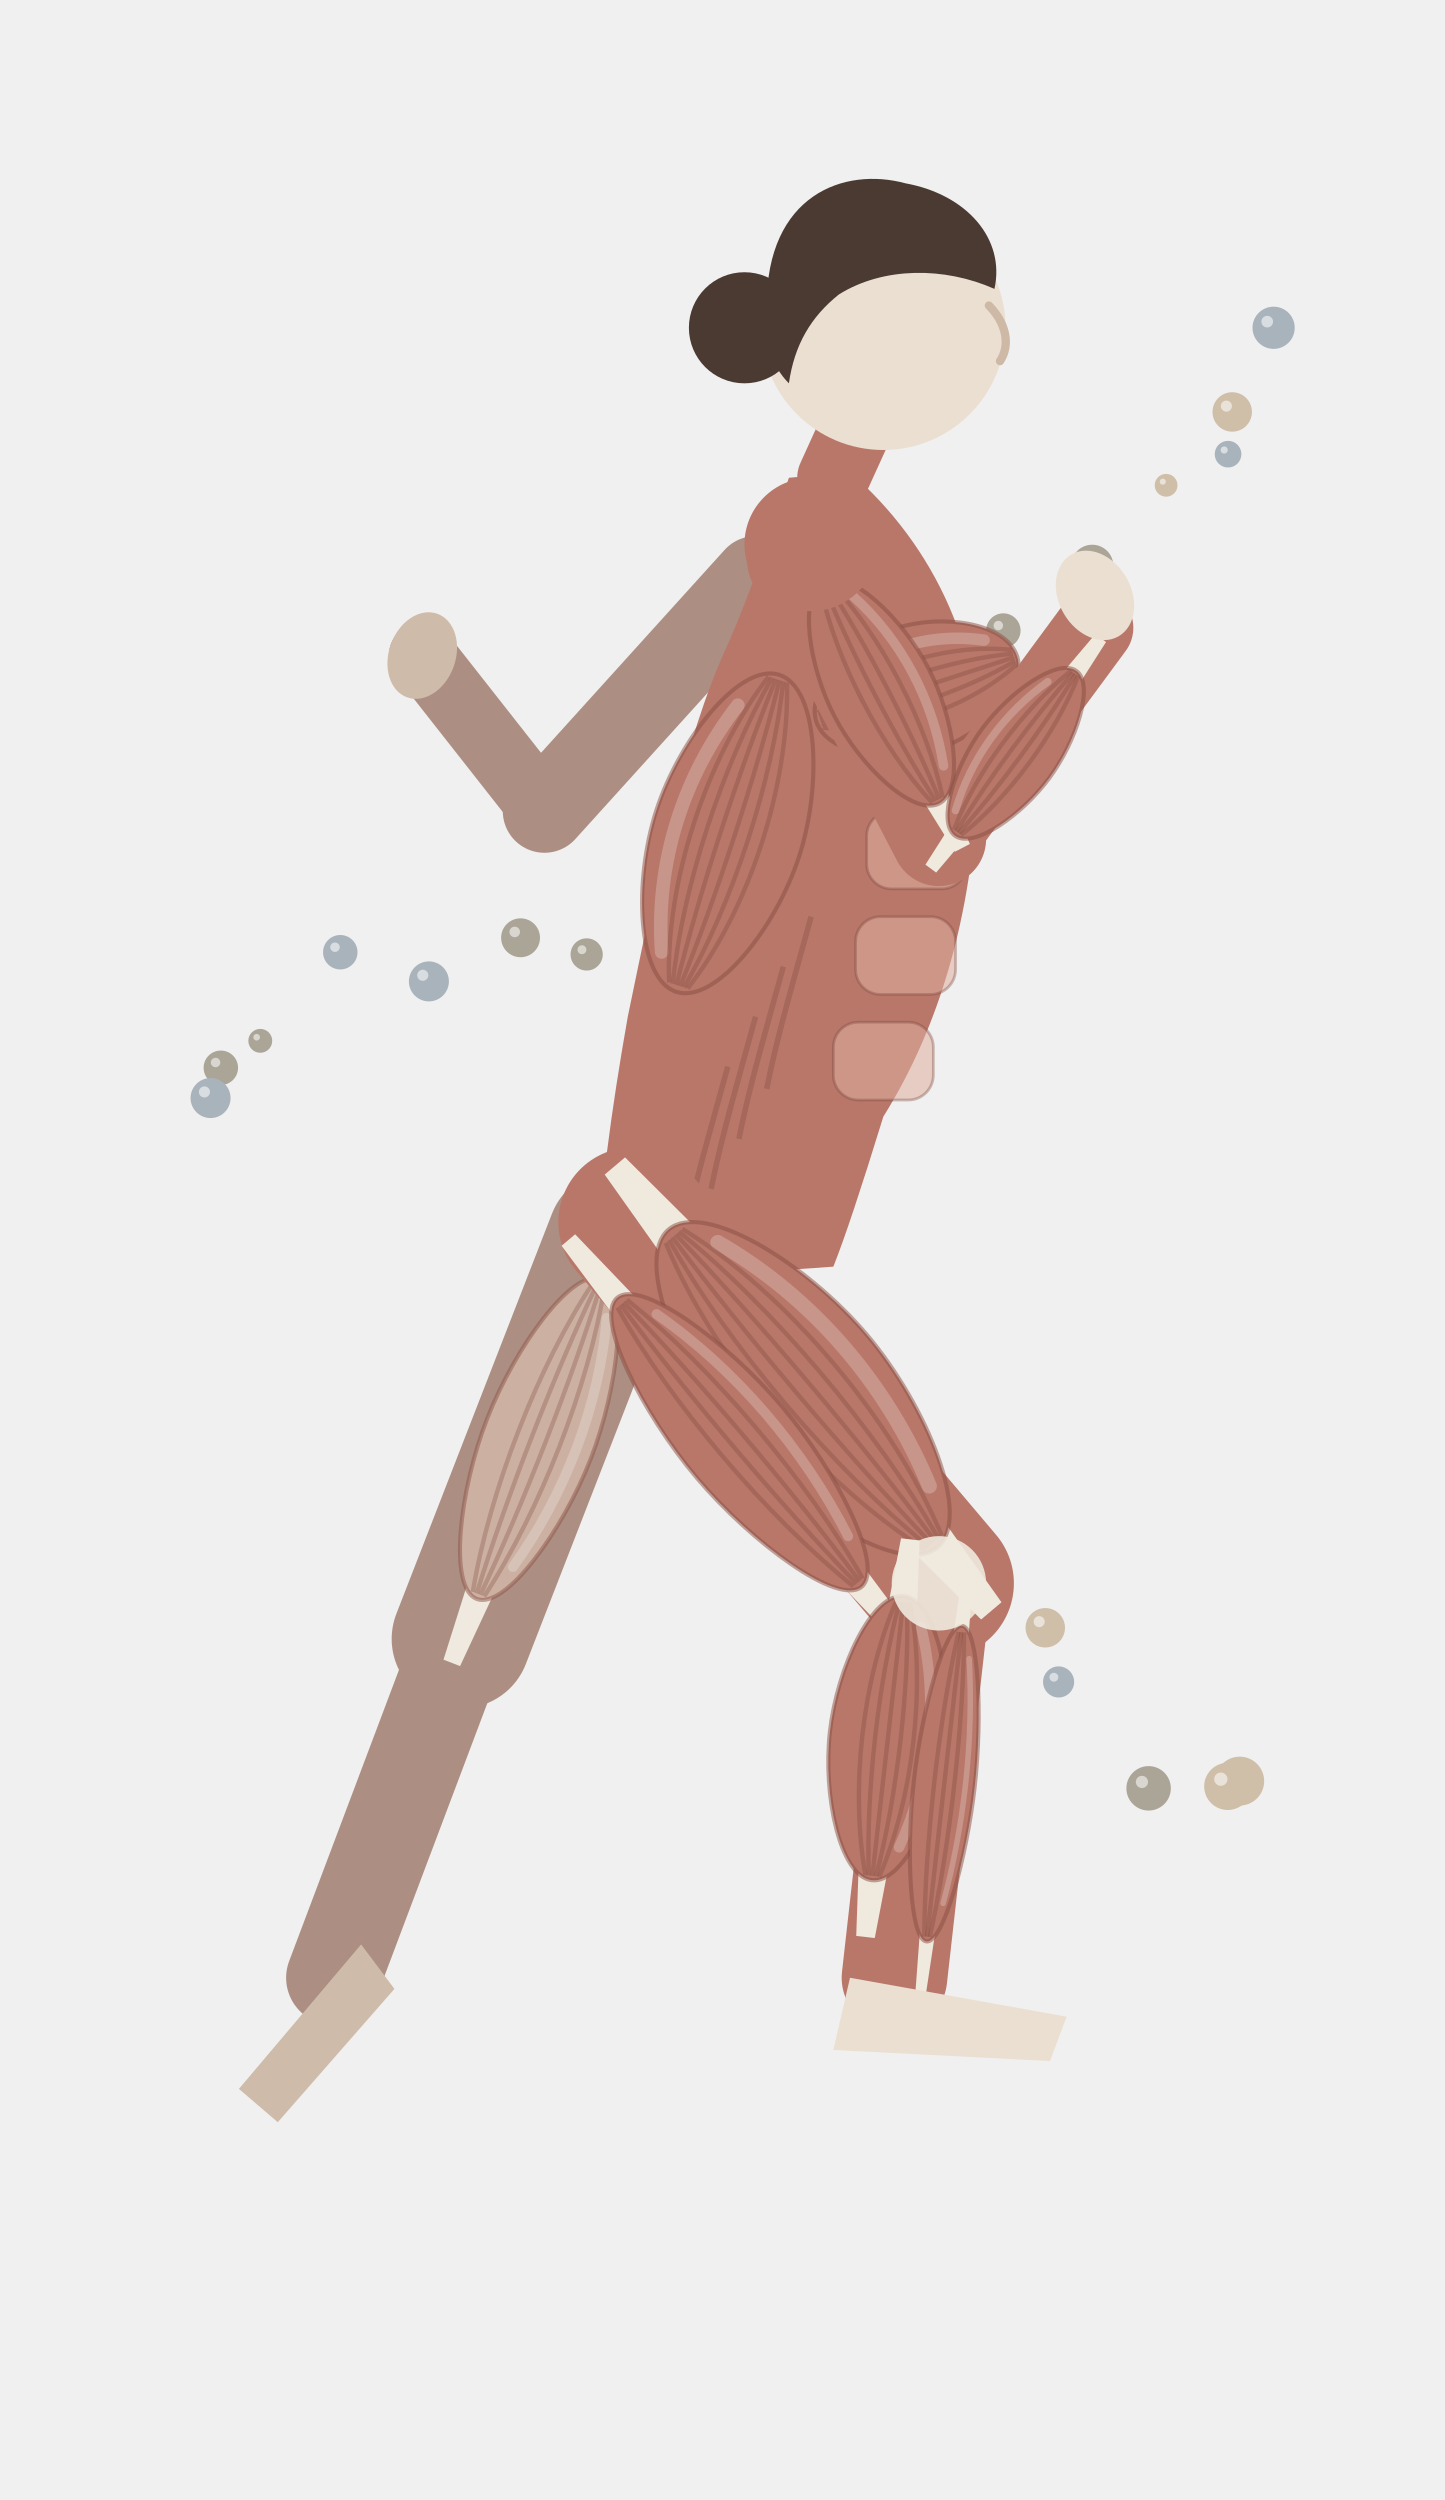
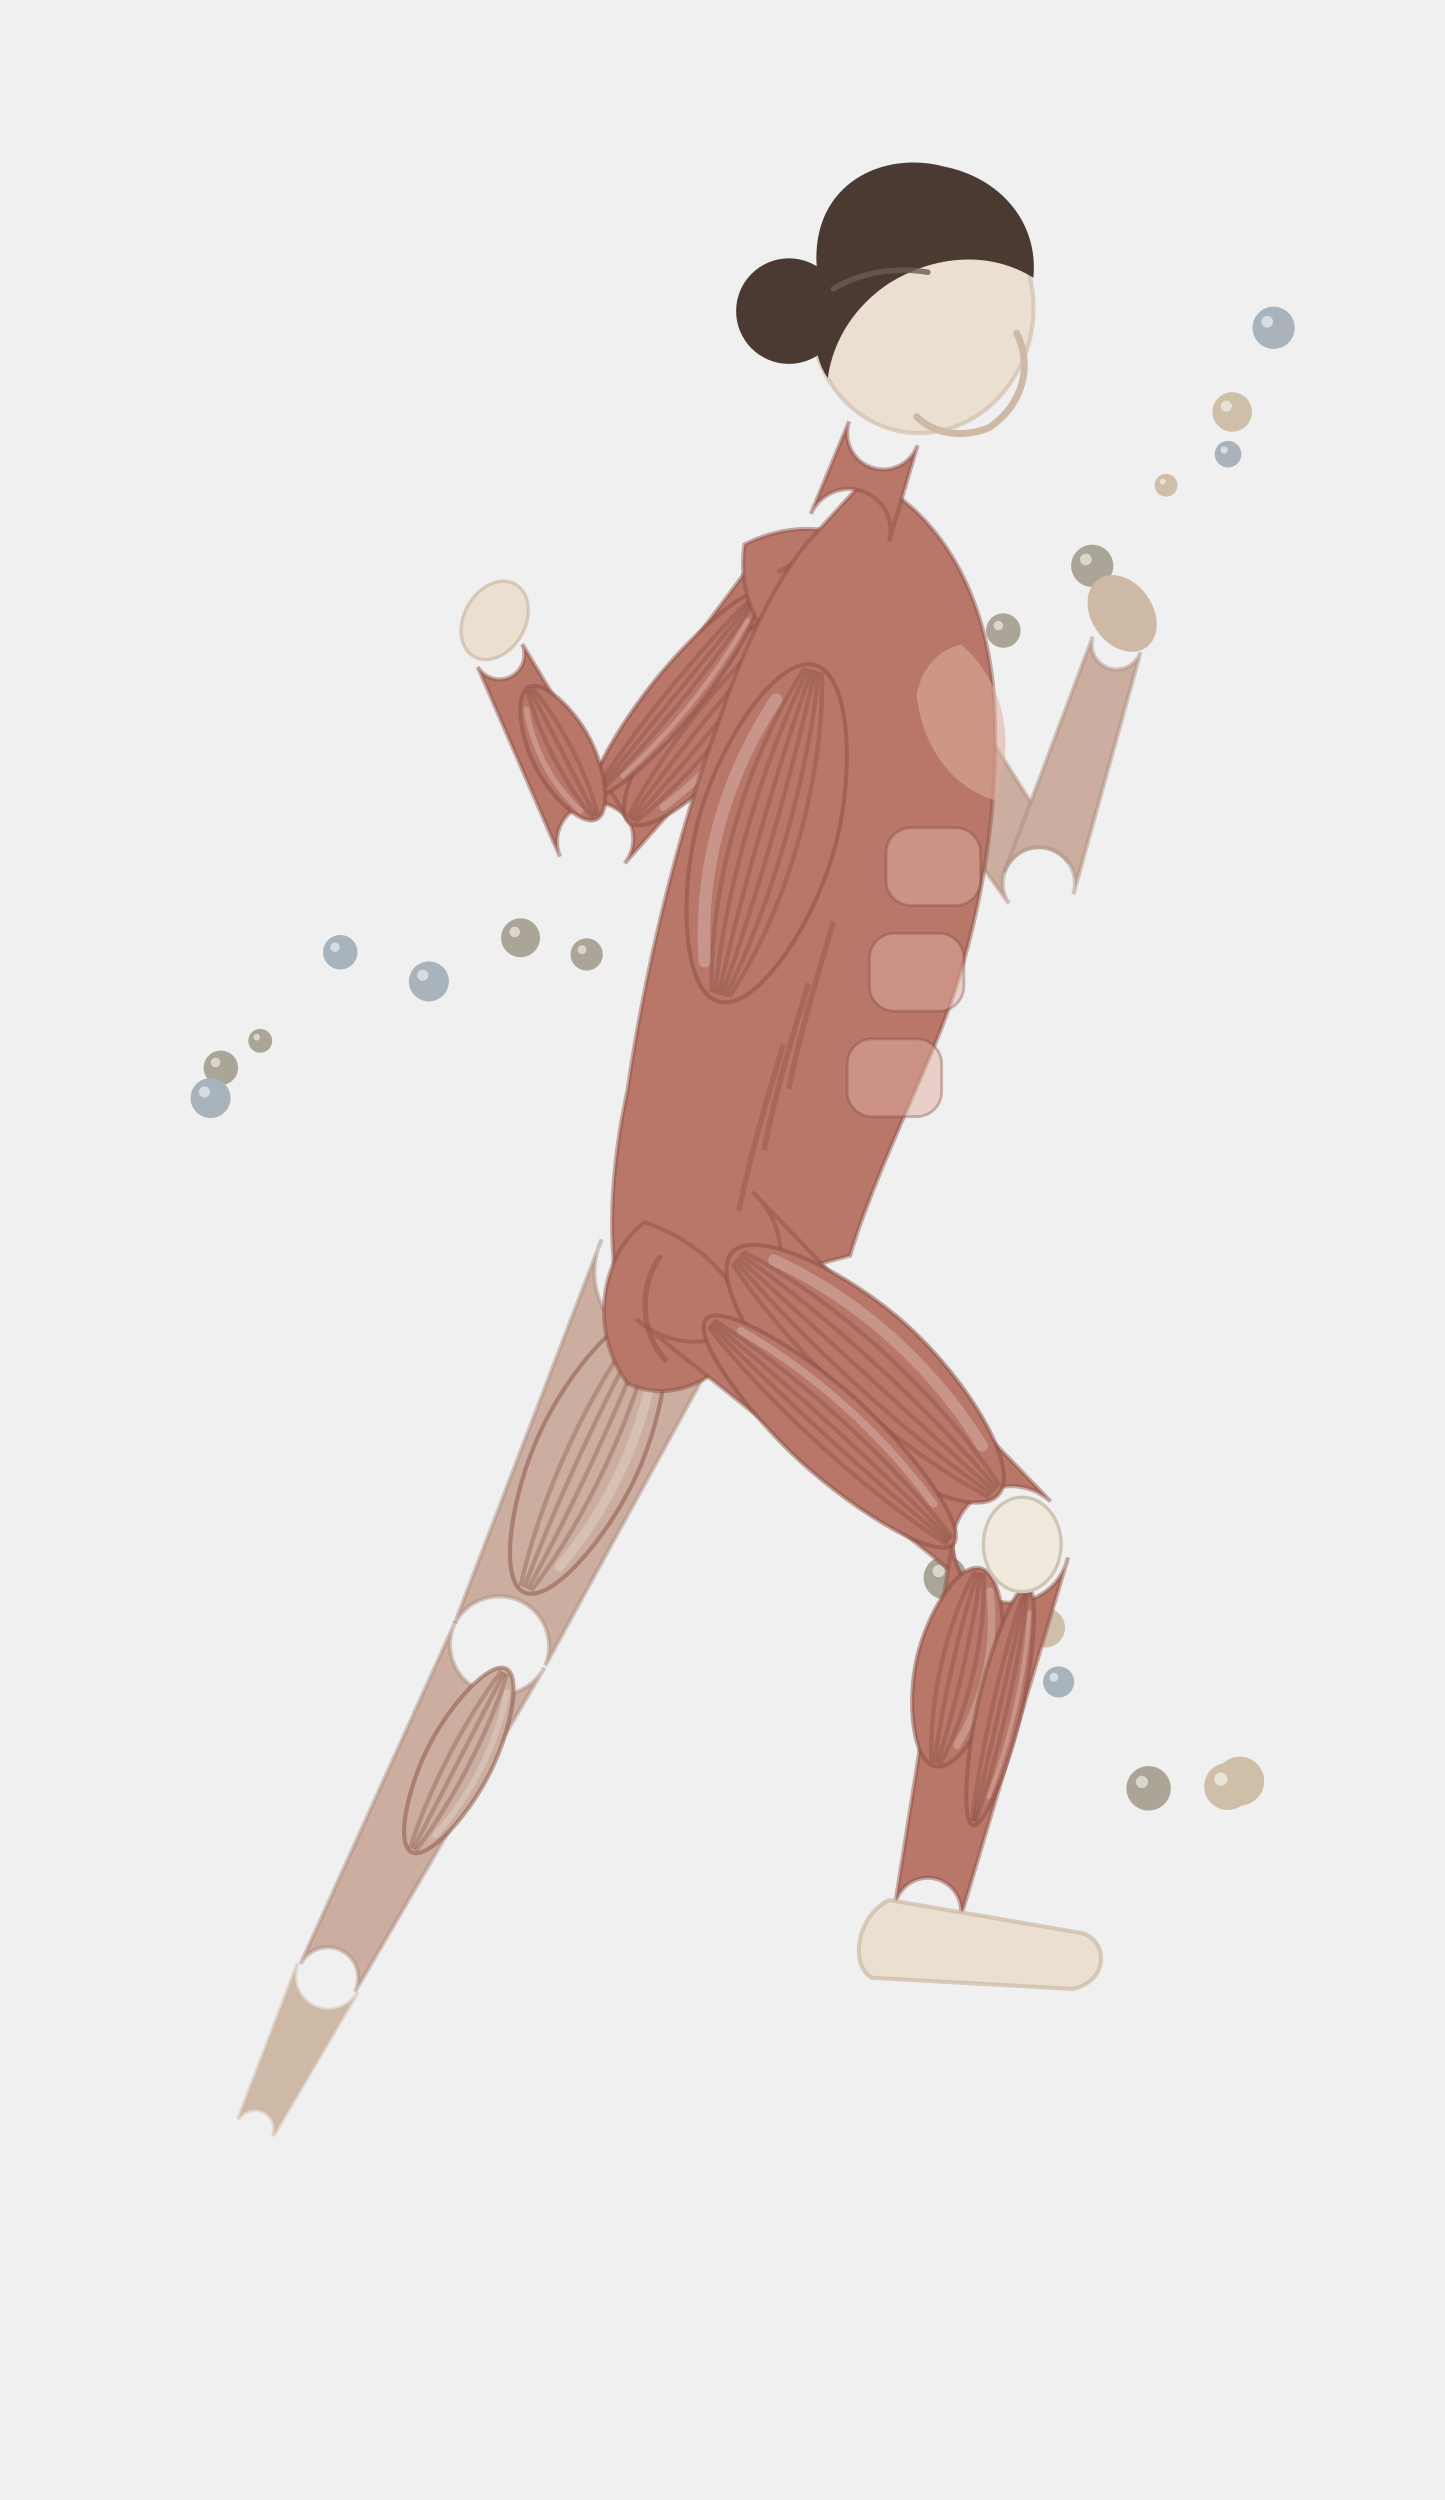
<svg xmlns="http://www.w3.org/2000/svg" viewBox="0 0 520 900" width="520" height="900">
  <defs>
    <linearGradient id="gMuscle" x1="0" y1="0" x2="0" y2="1">
      <stop offset="0" stop-color="#E0AE9F" />
      <stop offset="0.5" stop-color="#B9776A" />
      <stop offset="1" stop-color="#8A4F43" />
    </linearGradient>
    <linearGradient id="gMuted" x1="0" y1="0" x2="0" y2="1">
      <stop offset="0" stop-color="#DCC5B9" />
      <stop offset="0.5" stop-color="#CBAE9F" />
      <stop offset="1" stop-color="#A98B7D" />
    </linearGradient>
    <linearGradient id="gTendon" x1="0" y1="0" x2="1" y2="0">
      <stop offset="0" stop-color="#EFE9DE" />
      <stop offset="0.5" stop-color="#EFE9DE" />
      <stop offset="1" stop-color="#CFC5B4" />
    </linearGradient>
    <linearGradient id="gVessel" x1="0" y1="0" x2="0" y2="1">
      <stop offset="0" stop-color="#DEA69E" />
      <stop offset="0.5" stop-color="#C4807A" />
      <stop offset="1" stop-color="#95574F" />
    </linearGradient>
    <linearGradient id="gSkin" x1="0" y1="0" x2="0" y2="1">
      <stop offset="0" stop-color="#F3EAE0" />
      <stop offset="0.5" stop-color="#EBDFD2" />
      <stop offset="1" stop-color="#CDB9A6" />
    </linearGradient>
    <radialGradient id="gFat" cx="0.35" cy="0.3" r="0.8">
      <stop offset="0" stop-color="#F7EEDA" />
      <stop offset="0.55" stop-color="#EBDCBB" />
      <stop offset="1" stop-color="#CDB48A" />
    </radialGradient>
    <radialGradient id="gLiver" cx="0.3" cy="0.25" r="0.8">
      <stop offset="0" stop-color="#BC8575" />
      <stop offset="0.55" stop-color="#9B6557" />
      <stop offset="1" stop-color="#6E4036" />
    </radialGradient>
    <radialGradient id="gBrain" cx="0.35" cy="0.25" r="0.8">
      <stop offset="0" stop-color="#EDD9D0" />
      <stop offset="0.55" stop-color="#D9BBB0" />
      <stop offset="1" stop-color="#B38E85" />
    </radialGradient>
    <radialGradient id="gLumen" cx="0.5" cy="0.5" r="0.8">
      <stop offset="0" stop-color="#E9C8C0" />
      <stop offset="0.55" stop-color="#95574F" />
      <stop offset="1" stop-color="#95574F" />
    </radialGradient>
    <radialGradient id="gRbc" cx="0.4" cy="0.4" r="0.8">
      <stop offset="0" stop-color="#D27B72" />
      <stop offset="0.55" stop-color="#B2534B" />
      <stop offset="1" stop-color="#B2534B" />
    </radialGradient>
    <radialGradient id="gMito" cx="0.35" cy="0.3" r="0.8">
      <stop offset="0" stop-color="#E8CFBF" />
      <stop offset="0.55" stop-color="#CDA893" />
      <stop offset="1" stop-color="#8E5A4C" />
    </radialGradient>
    <radialGradient id="gMol1" cx="0.35" cy="0.3" r="0.8">
      <stop offset="0" stop-color="#F4F1EB" />
      <stop offset="0.55" stop-color="#A9B3BC" />
      <stop offset="1" stop-color="#7F8B95" />
    </radialGradient>
    <radialGradient id="gMol2" cx="0.35" cy="0.3" r="0.8">
      <stop offset="0" stop-color="#F4F1EB" />
      <stop offset="0.55" stop-color="#ABA597" />
      <stop offset="1" stop-color="#827C70" />
    </radialGradient>
    <radialGradient id="gMol3" cx="0.35" cy="0.3" r="0.8">
      <stop offset="0" stop-color="#F4F1EB" />
      <stop offset="0.55" stop-color="#CFBEA8" />
      <stop offset="1" stop-color="#A28F77" />
    </radialGradient>
    <radialGradient id="gSat" cx="0.35" cy="0.3" r="0.8">
      <stop offset="0" stop-color="#D8CFE0" />
      <stop offset="0.55" stop-color="#9C8FA8" />
      <stop offset="1" stop-color="#6F6380" />
    </radialGradient>
    <filter id="shadow" x="-20%" y="-20%" width="140%" height="160%">
      <feDropShadow dx="0" dy="10" stdDeviation="10" flood-color="#362D28" flood-opacity="0.14" />
    </filter>
    <filter id="soft" x="-20%" y="-20%" width="140%" height="160%">
      <feDropShadow dx="0" dy="4" stdDeviation="4" flood-color="#362D28" flood-opacity="0.10" />
    </filter>
  </defs>
  <g>
    <circle cx="333.8" cy="251.7" r="5.9" fill="#ABA597" />
    <circle cx="332.0" cy="249.9" r="1.7" fill="#fff" opacity="0.55" />
    <circle cx="361.2" cy="227.0" r="6.2" fill="#ABA597" />
    <circle cx="359.4" cy="225.2" r="1.7" fill="#fff" opacity="0.55" />
    <circle cx="393.2" cy="203.7" r="7.6" fill="#ABA597" />
    <circle cx="390.9" cy="201.4" r="2.1" fill="#fff" opacity="0.55" />
    <circle cx="419.8" cy="174.7" r="4.1" fill="#CFBEA8" />
    <circle cx="418.6" cy="173.4" r="1.1" fill="#fff" opacity="0.55" />
    <circle cx="442.1" cy="163.5" r="4.8" fill="#A9B3BC" />
    <circle cx="440.7" cy="162.0" r="1.3" fill="#fff" opacity="0.55" />
    <circle cx="443.6" cy="148.3" r="7.1" fill="#CFBEA8" />
    <circle cx="441.5" cy="146.2" r="2.0" fill="#fff" opacity="0.55" />
    <circle cx="458.5" cy="118.0" r="7.6" fill="#A9B3BC" />
    <circle cx="456.2" cy="115.8" r="2.1" fill="#fff" opacity="0.55" />
  </g>
  <g>
    <circle cx="323.3" cy="535.5" r="8.1" fill="#ABA597" />
    <circle cx="320.8" cy="533.1" r="2.3" fill="#fff" opacity="0.55" />
    <circle cx="319.5" cy="541.6" r="4.8" fill="#CFBEA8" />
    <circle cx="318.0" cy="540.2" r="1.3" fill="#fff" opacity="0.55" />
    <circle cx="340.3" cy="568.0" r="7.8" fill="#ABA597" />
    <circle cx="337.9" cy="565.6" r="2.2" fill="#fff" opacity="0.55" />
    <circle cx="376.3" cy="586.0" r="7.1" fill="#CFBEA8" />
    <circle cx="374.1" cy="583.8" r="2.0" fill="#fff" opacity="0.55" />
    <circle cx="381.1" cy="605.5" r="5.6" fill="#A9B3BC" />
    <circle cx="379.4" cy="603.8" r="1.6" fill="#fff" opacity="0.55" />
    <circle cx="413.5" cy="643.8" r="8.0" fill="#ABA597" />
    <circle cx="411.1" cy="641.5" r="2.2" fill="#fff" opacity="0.55" />
    <circle cx="446.3" cy="641.2" r="8.8" fill="#CFBEA8" />
    <circle cx="443.7" cy="638.6" r="2.5" fill="#fff" opacity="0.55" />
    <circle cx="442.0" cy="643.1" r="8.5" fill="#CFBEA8" />
    <circle cx="439.5" cy="640.5" r="2.4" fill="#fff" opacity="0.55" />
  </g>
  <g>
    <circle cx="211.2" cy="343.6" r="5.8" fill="#ABA597" />
    <circle cx="209.5" cy="341.9" r="1.6" fill="#fff" opacity="0.55" />
    <circle cx="187.4" cy="337.6" r="7.0" fill="#ABA597" />
    <circle cx="185.3" cy="335.5" r="1.9" fill="#fff" opacity="0.55" />
    <circle cx="154.4" cy="353.3" r="7.2" fill="#A9B3BC" />
    <circle cx="152.2" cy="351.1" r="2.0" fill="#fff" opacity="0.55" />
    <circle cx="122.5" cy="342.8" r="6.2" fill="#A9B3BC" />
    <circle cx="120.6" cy="341.0" r="1.7" fill="#fff" opacity="0.55" />
    <circle cx="93.7" cy="374.7" r="4.3" fill="#ABA597" />
    <circle cx="92.4" cy="373.4" r="1.2" fill="#fff" opacity="0.55" />
    <circle cx="79.5" cy="384.4" r="6.2" fill="#ABA597" />
    <circle cx="77.6" cy="382.5" r="1.7" fill="#fff" opacity="0.55" />
    <circle cx="75.8" cy="395.3" r="7.2" fill="#A9B3BC" />
    <circle cx="73.6" cy="393.1" r="2.0" fill="#fff" opacity="0.55" />
  </g>
  <g>
-     <g opacity="0.95">
-       <line x1="272" y1="208" x2="196" y2="292" stroke="#A98B7D" stroke-width="30" stroke-linecap="round" />
-       <line x1="196" y1="292" x2="152" y2="236" stroke="#A98B7D" stroke-width="24" stroke-linecap="round" />
-       <line x1="222" y1="446" x2="166" y2="590" stroke="#A98B7D" stroke-width="50" stroke-linecap="round" />
-       <line x1="166" y1="590" x2="120" y2="712" stroke="#A98B7D" stroke-width="34" stroke-linecap="round" />
-       <path d="M130,700 L86,752 L100,764 L142,716 Z" fill="#CDB9A6" />
-       <ellipse cx="152" cy="236" rx="12" ry="16" fill="#CDB9A6" transform="rotate(20 152 236)" />
-       <g transform="translate(0 0) rotate(0) scale(1)">
-         <g transform="translate(194 518) rotate(111.2505) scale(1)">
-           <g>
-             <path d="M-49.802,-5.6 L-86.523,-3.2 L-86.523,3.2 L-49.802,5.6 Z" fill="#EFE9DE" />
-             <path d="M49.802,-5.6 L86.523,-3.2 L86.523,3.2 L49.802,5.6 Z" fill="#EFE9DE" />
-             <path d="M-61.802,0 C-61.802,-11 -27.811,-20 0,-20 C27.811,-20 61.802,-11 61.802,0 C61.802,11 27.811,20 0,20 C-27.811,20 -61.802,11 -61.802,0 Z" fill="#CBAE9F" stroke="#8A4F43" stroke-opacity="0.5" stroke-width="1.5" />
-             <path d="M-49.442,-7 C-18.541,-16 15.451,-16 46.352,-8" fill="none" stroke="#fff" stroke-opacity="0.22" stroke-width="3.6" stroke-linecap="round" />
-             <path d="M-59.33,-2.2 C-24.721,-9.8 23.979,-9.8 59.948,-2.2" fill="none" stroke="#7A4539" stroke-opacity="0.32" stroke-width="1.6" />
-             <path d="M-59.33,-0.7 C-24.721,-3.3 23.979,-3.3 59.948,-0.7" fill="none" stroke="#7A4539" stroke-opacity="0.32" stroke-width="1.6" />
-             <path d="M-59.33,0.7 C-24.721,3.3 23.979,3.3 59.948,0.7" fill="none" stroke="#7A4539" stroke-opacity="0.32" stroke-width="1.6" />
-             <path d="M-59.33,2.2 C-24.721,9.8 23.979,9.8 59.948,2.2" fill="none" stroke="#7A4539" stroke-opacity="0.32" stroke-width="1.6" />
-           </g>
-         </g>
-       </g>
-     </g>
-     <g>
-       <path d="M306,170 C336,196 356,236 352,282 C350,330 338,370 318,402 C310,428 304,446 300,456 L214,462 C216,430 220,400 226,366 C236,318 246,266 262,232 C270,214 278,190 284,172 Z" fill="#B9776A" />
-       <g transform="translate(330 248) rotate(-18) scale(1)">
-         <g>
-           <path d="M-38,0 C-38,-12.65 -17.1,-23 0,-23 C17.1,-23 38,-12.65 38,0 C38,12.65 17.1,23 0,23 C-17.1,23 -38,12.65 -38,0 Z" fill="#B9776A" stroke="#8A4F43" stroke-opacity="0.5" stroke-width="1.5" />
-           <path d="M-30.4,-8.05 C-11.4,-18.4 9.5,-18.4 28.5,-9.2" fill="none" stroke="#fff" stroke-opacity="0.22" stroke-width="4.14" stroke-linecap="round" />
-           <path d="M-36.48,-2.8 C-15.2,-12.6 14.744,-12.6 36.86,-2.8" fill="none" stroke="#7A4539" stroke-opacity="0.32" stroke-width="1.6" />
-           <path d="M-36.48,-1.4 C-15.2,-6.3 14.744,-6.3 36.86,-1.4" fill="none" stroke="#7A4539" stroke-opacity="0.32" stroke-width="1.6" />
-           <path d="M-36.48,0.0 C-15.2,0.0 14.744,0.0 36.86,0.0" fill="none" stroke="#7A4539" stroke-opacity="0.32" stroke-width="1.6" />
-           <path d="M-36.48,1.4 C-15.2,6.3 14.744,6.3 36.86,1.4" fill="none" stroke="#7A4539" stroke-opacity="0.32" stroke-width="1.6" />
-           <path d="M-36.48,2.8 C-15.2,12.6 14.744,12.6 36.86,2.8" fill="none" stroke="#7A4539" stroke-opacity="0.32" stroke-width="1.6" />
-         </g>
-       </g>
-       <g transform="translate(262 300) rotate(-72) scale(1)">
-         <g>
-           <path d="M-60,0 C-60,-14.85 -27,-27 0,-27 C27,-27 60,-14.85 60,0 C60,14.85 27,27 0,27 C-27,27 -60,14.85 -60,0 Z" fill="#B9776A" stroke="#8A4F43" stroke-opacity="0.5" stroke-width="1.5" />
-           <path d="M-48,-9.45 C-18,-21.6 15,-21.6 45,-10.8" fill="none" stroke="#fff" stroke-opacity="0.22" stroke-width="4.86" stroke-linecap="round" />
-           <path d="M-57.6,-3.5 C-24,-15.8 23.28,-15.8 58.2,-3.5" fill="none" stroke="#7A4539" stroke-opacity="0.32" stroke-width="1.6" />
-           <path d="M-57.6,-2.1 C-24,-9.5 23.28,-9.5 58.2,-2.1" fill="none" stroke="#7A4539" stroke-opacity="0.32" stroke-width="1.6" />
-           <path d="M-57.6,-0.7 C-24,-3.2 23.28,-3.2 58.2,-0.7" fill="none" stroke="#7A4539" stroke-opacity="0.32" stroke-width="1.6" />
-           <path d="M-57.6,0.7 C-24,3.2 23.28,3.2 58.2,0.7" fill="none" stroke="#7A4539" stroke-opacity="0.32" stroke-width="1.6" />
-           <path d="M-57.6,2.1 C-24,9.5 23.28,9.5 58.2,2.1" fill="none" stroke="#7A4539" stroke-opacity="0.32" stroke-width="1.6" />
-           <path d="M-57.6,3.5 C-24,15.8 23.28,15.8 58.2,3.5" fill="none" stroke="#7A4539" stroke-opacity="0.32" stroke-width="1.6" />
-         </g>
-       </g>
-       <rect x="312" y="292" width="36" height="28" rx="9" fill="#E0AE9F" opacity="0.55" />
-       <rect x="312" y="292" width="36" height="28" rx="9" fill="none" stroke="#7A4539" stroke-opacity="0.35" />
-       <rect x="308" y="330" width="36" height="28" rx="9" fill="#E0AE9F" opacity="0.55" />
-       <rect x="308" y="330" width="36" height="28" rx="9" fill="none" stroke="#7A4539" stroke-opacity="0.35" />
-       <rect x="300" y="368" width="36" height="28" rx="9" fill="#E0AE9F" opacity="0.55" />
-       <rect x="300" y="368" width="36" height="28" rx="9" fill="none" stroke="#7A4539" stroke-opacity="0.35" />
-       <path d="M292,330 C286,352 280,372 276,392" fill="none" stroke="#7A4539" stroke-opacity="0.3" stroke-width="2" />
-       <path d="M282,348 C276,370 270,390 266,410" fill="none" stroke="#7A4539" stroke-opacity="0.3" stroke-width="2" />
-       <path d="M272,366 C266,388 260,408 256,428" fill="none" stroke="#7A4539" stroke-opacity="0.3" stroke-width="2" />
-       <path d="M262,384 C256,406 250,426 246,446" fill="none" stroke="#7A4539" stroke-opacity="0.3" stroke-width="2" />
-     </g>
-     <line x1="300" y1="172" x2="310" y2="150" stroke="#B9776A" stroke-width="26" stroke-linecap="round" />
-     <g>
-       <circle cx="318" cy="118" r="44" fill="#EBDFD2" />
-       <path d="M276,110 C276,70 304,60 326,66 C348,70 362,86 358,104 C340,96 318,96 302,106 C292,114 286,124 284,138 C278,132 274,122 276,110 Z" fill="#4A3A32" />
-       <circle cx="268" cy="118" r="20" fill="#4A3A32" />
-       <path d="M356,110 C362,116 364,124 360,130" fill="none" stroke="#CDB9A6" stroke-width="3" stroke-linecap="round" />
-     </g>
-     <g>
-       <line x1="228" y1="440" x2="338" y2="570" stroke="#B9776A" stroke-width="54" stroke-linecap="round" />
-       <line x1="338" y1="570" x2="322" y2="712" stroke="#B9776A" stroke-width="38" stroke-linecap="round" />
-       <g transform="translate(289.1071 499.8325) rotate(49.76364) scale(1)">
-         <g>
-           <path d="M-62.929,-8.4 L-104.901,-4.8 L-104.901,4.8 L-62.929,8.4 Z" fill="#EFE9DE" />
-           <path d="M62.929,-8.4 L104.901,-4.8 L104.901,4.8 L62.929,8.4 Z" fill="#EFE9DE" />
-           <path d="M-74.929,0 C-74.929,-16.5 -33.718,-30 0,-30 C33.718,-30 74.929,-16.5 74.929,0 C74.929,16.5 33.718,30 0,30 C-33.718,30 -74.929,16.5 -74.929,0 Z" fill="#B9776A" stroke="#8A4F43" stroke-opacity="0.5" stroke-width="1.5" />
-           <path d="M-59.943,-10.5 C-22.479,-24 18.732,-24 56.197,-12" fill="none" stroke="#fff" stroke-opacity="0.22" stroke-width="5.4" stroke-linecap="round" />
-           <path d="M-71.932,-3.9 C-29.972,-17.6 29.073,-17.6 72.681,-3.9" fill="none" stroke="#7A4539" stroke-opacity="0.32" stroke-width="1.6" />
-           <path d="M-71.932,-2.3 C-29.972,-10.5 29.073,-10.5 72.681,-2.3" fill="none" stroke="#7A4539" stroke-opacity="0.32" stroke-width="1.6" />
-           <path d="M-71.932,-0.8 C-29.972,-3.5 29.073,-3.5 72.681,-0.8" fill="none" stroke="#7A4539" stroke-opacity="0.32" stroke-width="1.6" />
-           <path d="M-71.932,0.8 C-29.972,3.5 29.073,3.5 72.681,0.8" fill="none" stroke="#7A4539" stroke-opacity="0.32" stroke-width="1.6" />
-           <path d="M-71.932,2.3 C-29.972,10.5 29.073,10.5 72.681,2.3" fill="none" stroke="#7A4539" stroke-opacity="0.32" stroke-width="1.6" />
-           <path d="M-71.932,3.9 C-29.972,17.6 29.073,17.6 72.681,3.9" fill="none" stroke="#7A4539" stroke-opacity="0.32" stroke-width="1.6" />
-         </g>
-       </g>
-       <g transform="translate(266.2055 519.2107) rotate(49.76364) scale(1)">
-         <g>
-           <path d="M-56.118,-5.6 L-95.365,-3.2 L-95.365,3.2 L-56.118,5.6 Z" fill="#EFE9DE" />
-           <path d="M56.118,-5.6 L95.365,-3.2 L95.365,3.2 L56.118,5.6 Z" fill="#EFE9DE" />
-           <path d="M-68.118,0 C-68.118,-11 -30.653,-20 0,-20 C30.653,-20 68.118,-11 68.118,0 C68.118,11 30.653,20 0,20 C-30.653,20 -68.118,11 -68.118,0 Z" fill="#B9776A" stroke="#8A4F43" stroke-opacity="0.5" stroke-width="1.5" />
-           <path d="M-54.494,-7 C-20.435,-16 17.029,-16 51.088,-8" fill="none" stroke="#fff" stroke-opacity="0.22" stroke-width="3.6" stroke-linecap="round" />
-           <path d="M-65.393,-2.2 C-27.247,-9.8 26.43,-9.8 66.074,-2.2" fill="none" stroke="#7A4539" stroke-opacity="0.32" stroke-width="1.6" />
-           <path d="M-65.393,-0.7 C-27.247,-3.3 26.43,-3.3 66.074,-0.7" fill="none" stroke="#7A4539" stroke-opacity="0.32" stroke-width="1.6" />
-           <path d="M-65.393,0.7 C-27.247,3.3 26.43,3.3 66.074,0.7" fill="none" stroke="#7A4539" stroke-opacity="0.32" stroke-width="1.6" />
-           <path d="M-65.393,2.2 C-27.247,9.8 26.43,9.8 66.074,2.2" fill="none" stroke="#7A4539" stroke-opacity="0.32" stroke-width="1.6" />
-         </g>
-       </g>
-       <g transform="translate(319.643 625.7444) rotate(96.42875) scale(1)">
-         <g>
-           <path d="M-39.443,-5.88 L-72.021,-3.36 L-72.021,3.36 L-39.443,5.88 Z" fill="#EFE9DE" />
-           <path d="M39.443,-5.88 L72.021,-3.36 L72.021,3.36 L39.443,5.88 Z" fill="#EFE9DE" />
-           <path d="M-51.443,0 C-51.443,-11.55 -23.15,-21 0,-21 C23.15,-21 51.443,-11.55 51.443,0 C51.443,11.55 23.15,21 0,21 C-23.15,21 -51.443,11.55 -51.443,0 Z" fill="#B9776A" stroke="#8A4F43" stroke-opacity="0.5" stroke-width="1.5" />
-           <path d="M-41.155,-7.35 C-15.433,-16.8 12.861,-16.8 38.583,-8.4" fill="none" stroke="#fff" stroke-opacity="0.22" stroke-width="3.78" stroke-linecap="round" />
-           <path d="M-49.386,-2.5 C-20.577,-11.5 19.96,-11.5 49.9,-2.5" fill="none" stroke="#7A4539" stroke-opacity="0.32" stroke-width="1.6" />
-           <path d="M-49.386,-1.3 C-20.577,-5.7 19.96,-5.7 49.9,-1.3" fill="none" stroke="#7A4539" stroke-opacity="0.32" stroke-width="1.6" />
-           <path d="M-49.386,0.0 C-20.577,0.0 19.96,0.0 49.9,0.0" fill="none" stroke="#7A4539" stroke-opacity="0.32" stroke-width="1.6" />
-           <path d="M-49.386,1.3 C-20.577,5.7 19.96,5.7 49.9,1.3" fill="none" stroke="#7A4539" stroke-opacity="0.32" stroke-width="1.6" />
-           <path d="M-49.386,2.5 C-20.577,11.5 19.96,11.5 49.9,2.5" fill="none" stroke="#7A4539" stroke-opacity="0.32" stroke-width="1.6" />
-         </g>
-       </g>
-       <g transform="translate(339.9371 642.1197) rotate(96.42875) scale(1)">
-         <g>
-           <path d="M-45.159,-3.08 L-80.023,-1.76 L-80.023,1.76 L-45.159,3.08 Z" fill="#EFE9DE" />
-           <path d="M45.159,-3.08 L80.023,-1.76 L80.023,1.76 L45.159,3.08 Z" fill="#EFE9DE" />
-           <path d="M-57.159,0 C-57.159,-6.05 -25.722,-11 0,-11 C25.722,-11 57.159,-6.05 57.159,0 C57.159,6.05 25.722,11 0,11 C-25.722,11 -57.159,6.05 -57.159,0 Z" fill="#B9776A" stroke="#8A4F43" stroke-opacity="0.5" stroke-width="1.5" />
-           <path d="M-45.728,-3.85 C-17.148,-8.8 14.29,-8.8 42.87,-4.4" fill="none" stroke="#fff" stroke-opacity="0.22" stroke-width="1.98" stroke-linecap="round" />
-           <path d="M-54.873,-1.0 C-22.864,-4.5 22.178,-4.5 55.445,-1.0" fill="none" stroke="#7A4539" stroke-opacity="0.32" stroke-width="1.6" />
-           <path d="M-54.873,0.0 C-22.864,0.0 22.178,0.0 55.445,0.0" fill="none" stroke="#7A4539" stroke-opacity="0.32" stroke-width="1.6" />
-           <path d="M-54.873,1.0 C-22.864,4.5 22.178,4.5 55.445,1.0" fill="none" stroke="#7A4539" stroke-opacity="0.32" stroke-width="1.6" />
-         </g>
-       </g>
-       <circle cx="338" cy="570" r="17" fill="#EFE9DE" opacity="0.9" />
-       <path d="M306,712 L384,726 L378,742 L300,738 Z" fill="#EBDFD2" />
-     </g>
-     <g>
-       <line x1="286" y1="202" x2="338" y2="302" stroke="#B9776A" stroke-width="34" stroke-linecap="round" />
-       <line x1="338" y1="302" x2="394" y2="226" stroke="#B9776A" stroke-width="28" stroke-linecap="round" />
-       <g transform="translate(317.3233 249.2319) rotate(62.52557) scale(1)">
-         <g>
-           <path d="M-33.085,-5.32 L-63.119,-3.04 L-63.119,3.04 L-33.085,5.32 Z" fill="#EFE9DE" />
-           <path d="M33.085,-5.32 L63.119,-3.04 L63.119,3.04 L33.085,5.32 Z" fill="#EFE9DE" />
-           <path d="M-45.085,0 C-45.085,-10.45 -20.288,-19 0,-19 C20.288,-19 45.085,-10.45 45.085,0 C45.085,10.45 20.288,19 0,19 C-20.288,19 -45.085,10.45 -45.085,0 Z" fill="#B9776A" stroke="#8A4F43" stroke-opacity="0.5" stroke-width="1.5" />
-           <path d="M-36.068,-6.65 C-13.525,-15.2 11.271,-15.2 33.814,-7.6" fill="none" stroke="#fff" stroke-opacity="0.22" stroke-width="3.42" stroke-linecap="round" />
-           <path d="M-43.281,-2.1 C-18.034,-9.3 17.493,-9.3 43.732,-2.1" fill="none" stroke="#7A4539" stroke-opacity="0.32" stroke-width="1.6" />
-           <path d="M-43.281,-0.7 C-18.034,-3.1 17.493,-3.1 43.732,-0.7" fill="none" stroke="#7A4539" stroke-opacity="0.32" stroke-width="1.6" />
-           <path d="M-43.281,0.7 C-18.034,3.1 17.493,3.1 43.732,0.7" fill="none" stroke="#7A4539" stroke-opacity="0.32" stroke-width="1.6" />
-           <path d="M-43.281,2.1 C-18.034,9.3 17.493,9.3 43.732,2.1" fill="none" stroke="#7A4539" stroke-opacity="0.32" stroke-width="1.6" />
-         </g>
-       </g>
-       <g transform="translate(365.661 271.2031) rotate(-53.61565) scale(1)">
-         <g>
-           <path d="M-24.817,-4.2 L-51.544,-2.4 L-51.544,2.4 L-24.817,4.2 Z" fill="#EFE9DE" />
-           <path d="M24.817,-4.2 L51.544,-2.4 L51.544,2.4 L24.817,4.2 Z" fill="#EFE9DE" />
-           <path d="M-36.817,0 C-36.817,-8.25 -16.568,-15 0,-15 C16.568,-15 36.817,-8.25 36.817,0 C36.817,8.25 16.568,15 0,15 C-16.568,15 -36.817,8.25 -36.817,0 Z" fill="#B9776A" stroke="#8A4F43" stroke-opacity="0.5" stroke-width="1.5" />
-           <path d="M-29.454,-5.25 C-11.045,-12 9.204,-12 27.613,-6" fill="none" stroke="#fff" stroke-opacity="0.22" stroke-width="2.7" stroke-linecap="round" />
-           <path d="M-35.345,-1.6 C-14.727,-7.4 14.285,-7.4 35.713,-1.6" fill="none" stroke="#7A4539" stroke-opacity="0.32" stroke-width="1.6" />
-           <path d="M-35.345,-0.5 C-14.727,-2.5 14.285,-2.5 35.713,-0.5" fill="none" stroke="#7A4539" stroke-opacity="0.32" stroke-width="1.6" />
-           <path d="M-35.345,0.5 C-14.727,2.5 14.285,2.5 35.713,0.5" fill="none" stroke="#7A4539" stroke-opacity="0.32" stroke-width="1.6" />
-           <path d="M-35.345,1.6 C-14.727,7.4 14.285,7.4 35.713,1.6" fill="none" stroke="#7A4539" stroke-opacity="0.32" stroke-width="1.6" />
-         </g>
-       </g>
-       <circle cx="292" cy="196" r="24" fill="#B9776A" />
-       <ellipse cx="400" cy="216" rx="13" ry="17" fill="#EBDFD2" transform="rotate(-30 394 226)" />
+     <g>
+       <path d="M289.9,223.5 L363.2,325.3 A13,13 0 0 1 384.8,310.7 L318.1,204.5 A17,17 0 0 1 289.9,223.5 Z" fill="#CBAE9F" stroke="#A98B7D" stroke-opacity="0.45" stroke-width="1.5" />
+       <path d="M386.4,322.0 L410.6,234.8 A9,9 0 0 1 393.4,229.2 L361.6,314.0 A13,13 0 0 1 386.4,322.0 Z" fill="#CBAE9F" stroke="#A98B7D" stroke-opacity="0.45" stroke-width="1.5" />
+       <ellipse cx="410" cy="224" rx="11" ry="15" fill="#CDB9A6" transform="rotate(-35 402 232)" />
+       <path d="M216.6,446.2 L163.7,584.4 A18,18 0 0 1 196.3,599.6 L267.4,469.8 A28,28 0 0 1 216.6,446.2 Z" fill="#CBAE9F" stroke="#A98B7D" stroke-opacity="0.45" stroke-width="1.5" />
+       <path d="M164.0,583.7 L108.2,707.0 A11,11 0 0 1 127.8,717.0 L196.0,600.3 A18,18 0 0 1 164.0,583.7 Z" fill="#CBAE9F" stroke="#A98B7D" stroke-opacity="0.45" stroke-width="1.5" />
+       <path d="M107.2,706.8 L85.7,763.0 A7,7 0 0 1 98.3,769.0 L128.8,717.2 A12,12 0 0 1 107.2,706.8 Z" fill="#CDB9A6" stroke="#CDB9A6" stroke-opacity="0.45" stroke-width="1.5" />
+       <g transform="translate(211.62 523.66) rotate(114.8293) scale(1)">
+         <g>
+           <path d="M-54.63,0 C-54.63,-10.45 -24.583,-19 0,-19 C24.583,-19 54.63,-10.45 54.63,0 C54.63,10.45 24.583,19 0,19 C-24.583,19 -54.63,10.45 -54.63,0 Z" fill="#CBAE9F" stroke="#8A4F43" stroke-opacity="0.5" stroke-width="1.5" />
+           <path d="M-43.704,-6.65 C-16.389,-15.2 13.657,-15.2 40.972,-7.6" fill="none" stroke="#fff" stroke-opacity="0.22" stroke-width="3.42" stroke-linecap="round" />
+           <path d="M-52.445,-2.1 C-21.852,-9.3 21.196,-9.3 52.991,-2.1" fill="none" stroke="#7A4539" stroke-opacity="0.32" stroke-width="1.6" />
+           <path d="M-52.445,-0.7 C-21.852,-3.1 21.196,-3.1 52.991,-0.7" fill="none" stroke="#7A4539" stroke-opacity="0.32" stroke-width="1.6" />
+           <path d="M-52.445,0.7 C-21.852,3.1 21.196,3.1 52.991,0.7" fill="none" stroke="#7A4539" stroke-opacity="0.32" stroke-width="1.6" />
+           <path d="M-52.445,2.1 C-21.852,9.3 21.196,9.3 52.991,2.1" fill="none" stroke="#7A4539" stroke-opacity="0.32" stroke-width="1.6" />
+         </g>
+       </g>
+       <g transform="translate(165.1806 633.7541) rotate(117.3239) scale(1)">
+         <g>
+           <path d="M-37.144,0 C-37.144,-6.6 -16.715,-12 0,-12 C16.715,-12 37.144,-6.6 37.144,0 C37.144,6.6 16.715,12 0,12 C-16.715,12 -37.144,6.6 -37.144,0 Z" fill="#CBAE9F" stroke="#8A4F43" stroke-opacity="0.5" stroke-width="1.5" />
+           <path d="M-29.715,-4.2 C-11.143,-9.6 9.286,-9.6 27.858,-4.8" fill="none" stroke="#fff" stroke-opacity="0.22" stroke-width="2.16" stroke-linecap="round" />
+           <path d="M-35.659,-1.1 C-14.858,-4.9 14.412,-4.9 36.03,-1.1" fill="none" stroke="#7A4539" stroke-opacity="0.32" stroke-width="1.6" />
+           <path d="M-35.659,0.0 C-14.858,0.0 14.412,0.0 36.03,0.0" fill="none" stroke="#7A4539" stroke-opacity="0.32" stroke-width="1.6" />
+           <path d="M-35.659,1.1 C-14.858,4.9 14.412,4.9 36.03,1.1" fill="none" stroke="#7A4539" stroke-opacity="0.32" stroke-width="1.6" />
+         </g>
+       </g>
+     </g>
+     <g>
+       <path d="M277.3,194.0 L203.1,293.2 A14,14 0 0 1 224.9,310.8 L306.7,218.0 A19,19 0 0 1 277.3,194.0 Z" fill="#B9776A" stroke="#8A4F43" stroke-opacity="0.45" stroke-width="1.5" />
+       <path d="M226.4,295.6 L188.0,231.9 A9,9 0 0 1 172.0,240.1 L201.6,308.4 A14,14 0 0 1 226.4,295.6 Z" fill="#B9776A" stroke="#8A4F43" stroke-opacity="0.45" stroke-width="1.5" />
+       <g transform="translate(256.8767 258.7436) rotate(129.0939) scale(1)">
+         <g>
+           <path d="M-48.24,0 C-48.24,-8.25 -21.708,-15 0,-15 C21.708,-15 48.24,-8.25 48.24,0 C48.24,8.25 21.708,15 0,15 C-21.708,15 -48.24,8.25 -48.24,0 Z" fill="#B9776A" stroke="#8A4F43" stroke-opacity="0.5" stroke-width="1.5" />
+           <path d="M-38.592,-5.25 C-14.472,-12 12.06,-12 36.18,-6" fill="none" stroke="#fff" stroke-opacity="0.22" stroke-width="2.7" stroke-linecap="round" />
+           <path d="M-46.311,-1.6 C-19.296,-7.4 18.717,-7.4 46.793,-1.6" fill="none" stroke="#7A4539" stroke-opacity="0.32" stroke-width="1.6" />
+           <path d="M-46.311,-0.5 C-19.296,-2.5 18.717,-2.5 46.793,-0.5" fill="none" stroke="#7A4539" stroke-opacity="0.32" stroke-width="1.6" />
+           <path d="M-46.311,0.5 C-19.296,2.5 18.717,2.5 46.793,0.5" fill="none" stroke="#7A4539" stroke-opacity="0.32" stroke-width="1.6" />
+           <path d="M-46.311,1.6 C-19.296,7.4 18.717,7.4 46.793,1.6" fill="none" stroke="#7A4539" stroke-opacity="0.32" stroke-width="1.6" />
+         </g>
+       </g>
+       <g transform="translate(243.2889 250.0941) rotate(129.0939) scale(1)">
+         <g>
+           <path d="M-46.385,0 C-46.385,-4.95 -20.873,-9 0,-9 C20.873,-9 46.385,-4.95 46.385,0 C46.385,4.95 20.873,9 0,9 C-20.873,9 -46.385,4.95 -46.385,0 Z" fill="#B9776A" stroke="#8A4F43" stroke-opacity="0.5" stroke-width="1.5" />
+           <path d="M-37.108,-3.15 C-13.915,-7.2 11.596,-7.2 34.789,-3.6" fill="none" stroke="#fff" stroke-opacity="0.22" stroke-width="1.62" stroke-linecap="round" />
+           <path d="M-44.53,-0.8 C-18.554,-3.7 17.997,-3.7 44.993,-0.8" fill="none" stroke="#7A4539" stroke-opacity="0.32" stroke-width="1.6" />
+           <path d="M-44.53,0.0 C-18.554,0.0 17.997,0.0 44.993,0.0" fill="none" stroke="#7A4539" stroke-opacity="0.32" stroke-width="1.6" />
+           <path d="M-44.53,0.8 C-18.554,3.7 17.997,3.7 44.993,0.8" fill="none" stroke="#7A4539" stroke-opacity="0.32" stroke-width="1.6" />
+         </g>
+       </g>
+       <g transform="translate(202.5959 271.1282) rotate(-117.2553) scale(1)">
+         <g>
+           <path d="M-26.727,0 C-26.727,-6.05 -12.027,-11 0,-11 C12.027,-11 26.727,-6.05 26.727,0 C26.727,6.05 12.027,11 0,11 C-12.027,11 -26.727,6.05 -26.727,0 Z" fill="#B9776A" stroke="#8A4F43" stroke-opacity="0.5" stroke-width="1.5" />
+           <path d="M-21.382,-3.85 C-8.018,-8.8 6.682,-8.8 20.046,-4.4" fill="none" stroke="#fff" stroke-opacity="0.22" stroke-width="1.98" stroke-linecap="round" />
+           <path d="M-25.658,-1.0 C-10.691,-4.5 10.37,-4.5 25.926,-1.0" fill="none" stroke="#7A4539" stroke-opacity="0.32" stroke-width="1.6" />
+           <path d="M-25.658,0.0 C-10.691,0.0 10.37,0.0 25.926,0.0" fill="none" stroke="#7A4539" stroke-opacity="0.32" stroke-width="1.6" />
+           <path d="M-25.658,1.0 C-10.691,4.5 10.37,4.5 25.926,1.0" fill="none" stroke="#7A4539" stroke-opacity="0.32" stroke-width="1.6" />
+         </g>
+       </g>
+       <path d="M268,196 C292,184 318,192 326,214 C318,228 300,236 282,232 C270,226 266,210 268,196 Z" fill="#B9776A" stroke="#8A4F43" stroke-opacity="0.45" stroke-width="1.5" />
+       <path d="M280,206 C290,200 304,200 314,208" fill="none" stroke="#7A4539" stroke-opacity="0.35" stroke-width="2" />
+       <ellipse cx="172" cy="226" rx="11" ry="15" fill="#EBDFD2" stroke="#CDB9A6" stroke-opacity="0.7" stroke-width="1.2" transform="rotate(30 180 236)" />
+     </g>
+     <g>
+       <path d="M312,172 C338,184 356,214 358,254 C360,300 350,346 334,382 C322,410 312,432 306,452 L224,474 C218,448 220,420 226,392 C232,350 244,300 258,262 C266,238 276,214 290,196 Z" fill="#B9776A" stroke="#8A4F43" stroke-opacity="0.45" stroke-width="1.5" />
+       <path d="M346,232 C362,246 366,268 358,288 C344,284 332,270 330,250 C332,240 338,234 346,232 Z" fill="#E0AE9F" opacity="0.55" />
+       <g transform="translate(276 300) rotate(-74) scale(1)">
+         <g>
+           <path d="M-63,0 C-63,-13.75 -28.35,-25 0,-25 C28.35,-25 63,-13.75 63,0 C63,13.75 28.35,25 0,25 C-28.35,25 -63,13.75 -63,0 Z" fill="#B9776A" stroke="#8A4F43" stroke-opacity="0.5" stroke-width="1.5" />
+           <path d="M-50.4,-8.75 C-18.9,-20 15.75,-20 47.25,-10" fill="none" stroke="#fff" stroke-opacity="0.22" stroke-width="4.5" stroke-linecap="round" />
+           <path d="M-60.48,-3.2 C-25.2,-14.6 24.444,-14.6 61.11,-3.2" fill="none" stroke="#7A4539" stroke-opacity="0.32" stroke-width="1.6" />
+           <path d="M-60.48,-1.9 C-25.2,-8.8 24.444,-8.8 61.11,-1.9" fill="none" stroke="#7A4539" stroke-opacity="0.32" stroke-width="1.6" />
+           <path d="M-60.48,-0.6 C-25.2,-2.9 24.444,-2.9 61.11,-0.6" fill="none" stroke="#7A4539" stroke-opacity="0.32" stroke-width="1.6" />
+           <path d="M-60.48,0.6 C-25.2,2.9 24.444,2.9 61.11,0.6" fill="none" stroke="#7A4539" stroke-opacity="0.32" stroke-width="1.6" />
+           <path d="M-60.48,1.9 C-25.2,8.8 24.444,8.8 61.11,1.9" fill="none" stroke="#7A4539" stroke-opacity="0.32" stroke-width="1.6" />
+           <path d="M-60.48,3.2 C-25.2,14.6 24.444,14.6 61.11,3.2" fill="none" stroke="#7A4539" stroke-opacity="0.32" stroke-width="1.6" />
+         </g>
+       </g>
+       <rect x="319" y="298" width="34" height="28" rx="9" fill="#E0AE9F" opacity="0.5" />
+       <rect x="319" y="298" width="34" height="28" rx="9" fill="none" stroke="#7A4539" stroke-opacity="0.35" />
+       <rect x="313" y="336" width="34" height="28" rx="9" fill="#E0AE9F" opacity="0.5" />
+       <rect x="313" y="336" width="34" height="28" rx="9" fill="none" stroke="#7A4539" stroke-opacity="0.35" />
+       <rect x="305" y="374" width="34" height="28" rx="9" fill="#E0AE9F" opacity="0.5" />
+       <rect x="305" y="374" width="34" height="28" rx="9" fill="none" stroke="#7A4539" stroke-opacity="0.35" />
+       <path d="M300,332 C294,352 288,372 284,392" fill="none" stroke="#7A4539" stroke-opacity="0.3" stroke-width="2" />
+       <path d="M291,354 C285,374 279,394 275,414" fill="none" stroke="#7A4539" stroke-opacity="0.3" stroke-width="2" />
+       <path d="M282,376 C276,396 270,416 266,436" fill="none" stroke="#7A4539" stroke-opacity="0.3" stroke-width="2" />
+       <path d="M232,440 C216,452 212,480 226,498 C242,506 262,496 270,478 C266,460 250,446 232,440 Z" fill="#B9776A" stroke="#8A4F43" stroke-opacity="0.45" stroke-width="1.5" />
+       <path d="M238,452 C230,462 230,480 240,490" fill="none" stroke="#7A4539" stroke-opacity="0.35" stroke-width="2" />
+     </g>
+     <path d="M305.7,151.7 L291.9,185.0 A15,15 0 0 1 320.1,195.0 L330.3,160.3 A13,13 0 0 1 305.7,151.7 Z" fill="#B9776A" stroke="#8A4F43" stroke-opacity="0.45" stroke-width="1.5" />
+     <g>
+       <ellipse cx="332" cy="112" rx="40" ry="44" fill="#EBDFD2" stroke="#CDB9A6" stroke-opacity="0.6" stroke-width="1.5" transform="rotate(8 332 112)" />
+       <path d="M366,120 C372,132 368,146 356,154 C346,158 336,156 330,150" fill="none" stroke="#CDB9A6" stroke-width="2.5" stroke-linecap="round" />
+       <path d="M294,96 C292,66 318,54 340,60 C360,64 374,80 372,100 C356,90 336,92 320,102 C308,110 300,122 298,136 C292,128 292,112 294,96 Z" fill="#4A3A32" />
+       <circle cx="284" cy="112" r="19" fill="#4A3A32" />
+       <path d="M300,104 C310,98 322,96 334,98" fill="none" stroke="#6B5A50" stroke-width="2" stroke-linecap="round" opacity="0.8" />
+     </g>
+     <g>
+       <path d="M229.1,474.9 L349.8,571.5 A21,21 0 0 1 378.2,540.5 L270.9,429.1 A31,31 0 0 1 229.1,474.9 Z" fill="#B9776A" stroke="#8A4F43" stroke-opacity="0.45" stroke-width="1.5" />
+       <path d="M343.5,551.3 L322.3,685.3 A12,12 0 0 1 345.7,690.7 L384.5,560.7 A21,21 0 0 1 343.5,551.3 Z" fill="#B9776A" stroke="#8A4F43" stroke-opacity="0.45" stroke-width="1.5" />
+       <g transform="translate(311.4596 494.5323) rotate(42.37359) scale(1)">
+         <g>
+           <path d="M-64.811,0 C-64.811,-12.65 -29.165,-23 0,-23 C29.165,-23 64.811,-12.65 64.811,0 C64.811,12.65 29.165,23 0,23 C-29.165,23 -64.811,12.65 -64.811,0 Z" fill="#B9776A" stroke="#8A4F43" stroke-opacity="0.5" stroke-width="1.5" />
+           <path d="M-51.849,-8.05 C-19.443,-18.4 16.203,-18.4 48.608,-9.2" fill="none" stroke="#fff" stroke-opacity="0.22" stroke-width="4.14" stroke-linecap="round" />
+           <path d="M-62.218,-2.8 C-25.924,-12.6 25.147,-12.6 62.866,-2.8" fill="none" stroke="#7A4539" stroke-opacity="0.32" stroke-width="1.6" />
+           <path d="M-62.218,-1.4 C-25.924,-6.3 25.147,-6.3 62.866,-1.4" fill="none" stroke="#7A4539" stroke-opacity="0.32" stroke-width="1.6" />
+           <path d="M-62.218,0.0 C-25.924,0.0 25.147,0.0 62.866,0.0" fill="none" stroke="#7A4539" stroke-opacity="0.32" stroke-width="1.6" />
+           <path d="M-62.218,1.4 C-25.924,6.3 25.147,6.3 62.866,1.4" fill="none" stroke="#7A4539" stroke-opacity="0.32" stroke-width="1.6" />
+           <path d="M-62.218,2.8 C-25.924,12.6 25.147,12.6 62.866,2.8" fill="none" stroke="#7A4539" stroke-opacity="0.32" stroke-width="1.6" />
+         </g>
+       </g>
+       <g transform="translate(298.7045 515.3827) rotate(42.37359) scale(1)">
+         <g>
+           <path d="M-60.181,0 C-60.181,-8.25 -27.082,-15 0,-15 C27.082,-15 60.181,-8.25 60.181,0 C60.181,8.25 27.082,15 0,15 C-27.082,15 -60.181,8.25 -60.181,0 Z" fill="#B9776A" stroke="#8A4F43" stroke-opacity="0.5" stroke-width="1.5" />
+           <path d="M-48.145,-5.25 C-18.054,-12 15.045,-12 45.136,-6" fill="none" stroke="#fff" stroke-opacity="0.22" stroke-width="2.7" stroke-linecap="round" />
+           <path d="M-57.774,-1.6 C-24.073,-7.4 23.35,-7.4 58.376,-1.6" fill="none" stroke="#7A4539" stroke-opacity="0.32" stroke-width="1.6" />
+           <path d="M-57.774,-0.5 C-24.073,-2.5 23.35,-2.5 58.376,-0.5" fill="none" stroke="#7A4539" stroke-opacity="0.32" stroke-width="1.6" />
+           <path d="M-57.774,0.5 C-24.073,2.5 23.35,2.5 58.376,0.5" fill="none" stroke="#7A4539" stroke-opacity="0.32" stroke-width="1.6" />
+           <path d="M-57.774,1.6 C-24.073,7.4 23.35,7.4 58.376,1.6" fill="none" stroke="#7A4539" stroke-opacity="0.32" stroke-width="1.6" />
+         </g>
+       </g>
+       <g transform="translate(344.7238 600.2054) rotate(102.8043) scale(1)">
+         <g>
+           <path d="M-36.549,0 C-36.549,-8.25 -16.447,-15 0,-15 C16.447,-15 36.549,-8.25 36.549,0 C36.549,8.25 16.447,15 0,15 C-16.447,15 -36.549,8.25 -36.549,0 Z" fill="#B9776A" stroke="#8A4F43" stroke-opacity="0.5" stroke-width="1.5" />
+           <path d="M-29.239,-5.25 C-10.965,-12 9.137,-12 27.412,-6" fill="none" stroke="#fff" stroke-opacity="0.22" stroke-width="2.7" stroke-linecap="round" />
+           <path d="M-35.087,-1.6 C-14.62,-7.4 14.181,-7.4 35.452,-1.6" fill="none" stroke="#7A4539" stroke-opacity="0.32" stroke-width="1.6" />
+           <path d="M-35.087,-0.5 C-14.62,-2.5 14.181,-2.5 35.452,-0.5" fill="none" stroke="#7A4539" stroke-opacity="0.32" stroke-width="1.6" />
+           <path d="M-35.087,0.5 C-14.62,2.5 14.181,2.5 35.452,0.5" fill="none" stroke="#7A4539" stroke-opacity="0.32" stroke-width="1.6" />
+           <path d="M-35.087,1.6 C-14.62,7.4 14.181,7.4 35.452,1.6" fill="none" stroke="#7A4539" stroke-opacity="0.32" stroke-width="1.6" />
+         </g>
+       </g>
+       <g transform="translate(360.0262 614.0946) rotate(102.8043) scale(1)">
+         <g>
+           <path d="M-43.994,0 C-43.994,-4.4 -19.797,-8 0,-8 C19.797,-8 43.994,-4.4 43.994,0 C43.994,4.4 19.797,8 0,8 C-19.797,8 -43.994,4.4 -43.994,0 Z" fill="#B9776A" stroke="#8A4F43" stroke-opacity="0.5" stroke-width="1.5" />
+           <path d="M-35.195,-2.8 C-13.198,-6.4 10.999,-6.4 32.996,-3.2" fill="none" stroke="#fff" stroke-opacity="0.22" stroke-width="1.44" stroke-linecap="round" />
+           <path d="M-42.234,-0.7 C-17.598,-3.3 17.07,-3.3 42.674,-0.7" fill="none" stroke="#7A4539" stroke-opacity="0.32" stroke-width="1.6" />
+           <path d="M-42.234,0.0 C-17.598,0.0 17.07,0.0 42.674,0.0" fill="none" stroke="#7A4539" stroke-opacity="0.32" stroke-width="1.6" />
+           <path d="M-42.234,0.7 C-17.598,3.3 17.07,3.3 42.674,0.7" fill="none" stroke="#7A4539" stroke-opacity="0.32" stroke-width="1.6" />
+         </g>
+       </g>
+       <ellipse cx="368" cy="556" rx="14" ry="17" fill="#EFE9DE" stroke="#CFC5B4" stroke-width="1.2" />
+       <path d="M320,684 L390,696 C400,700 398,714 386,716 L314,712 C306,708 308,690 320,684 Z" fill="#EBDFD2" stroke="#CDB9A6" stroke-opacity="0.7" stroke-width="1.5" />
    </g>
  </g>
</svg>
